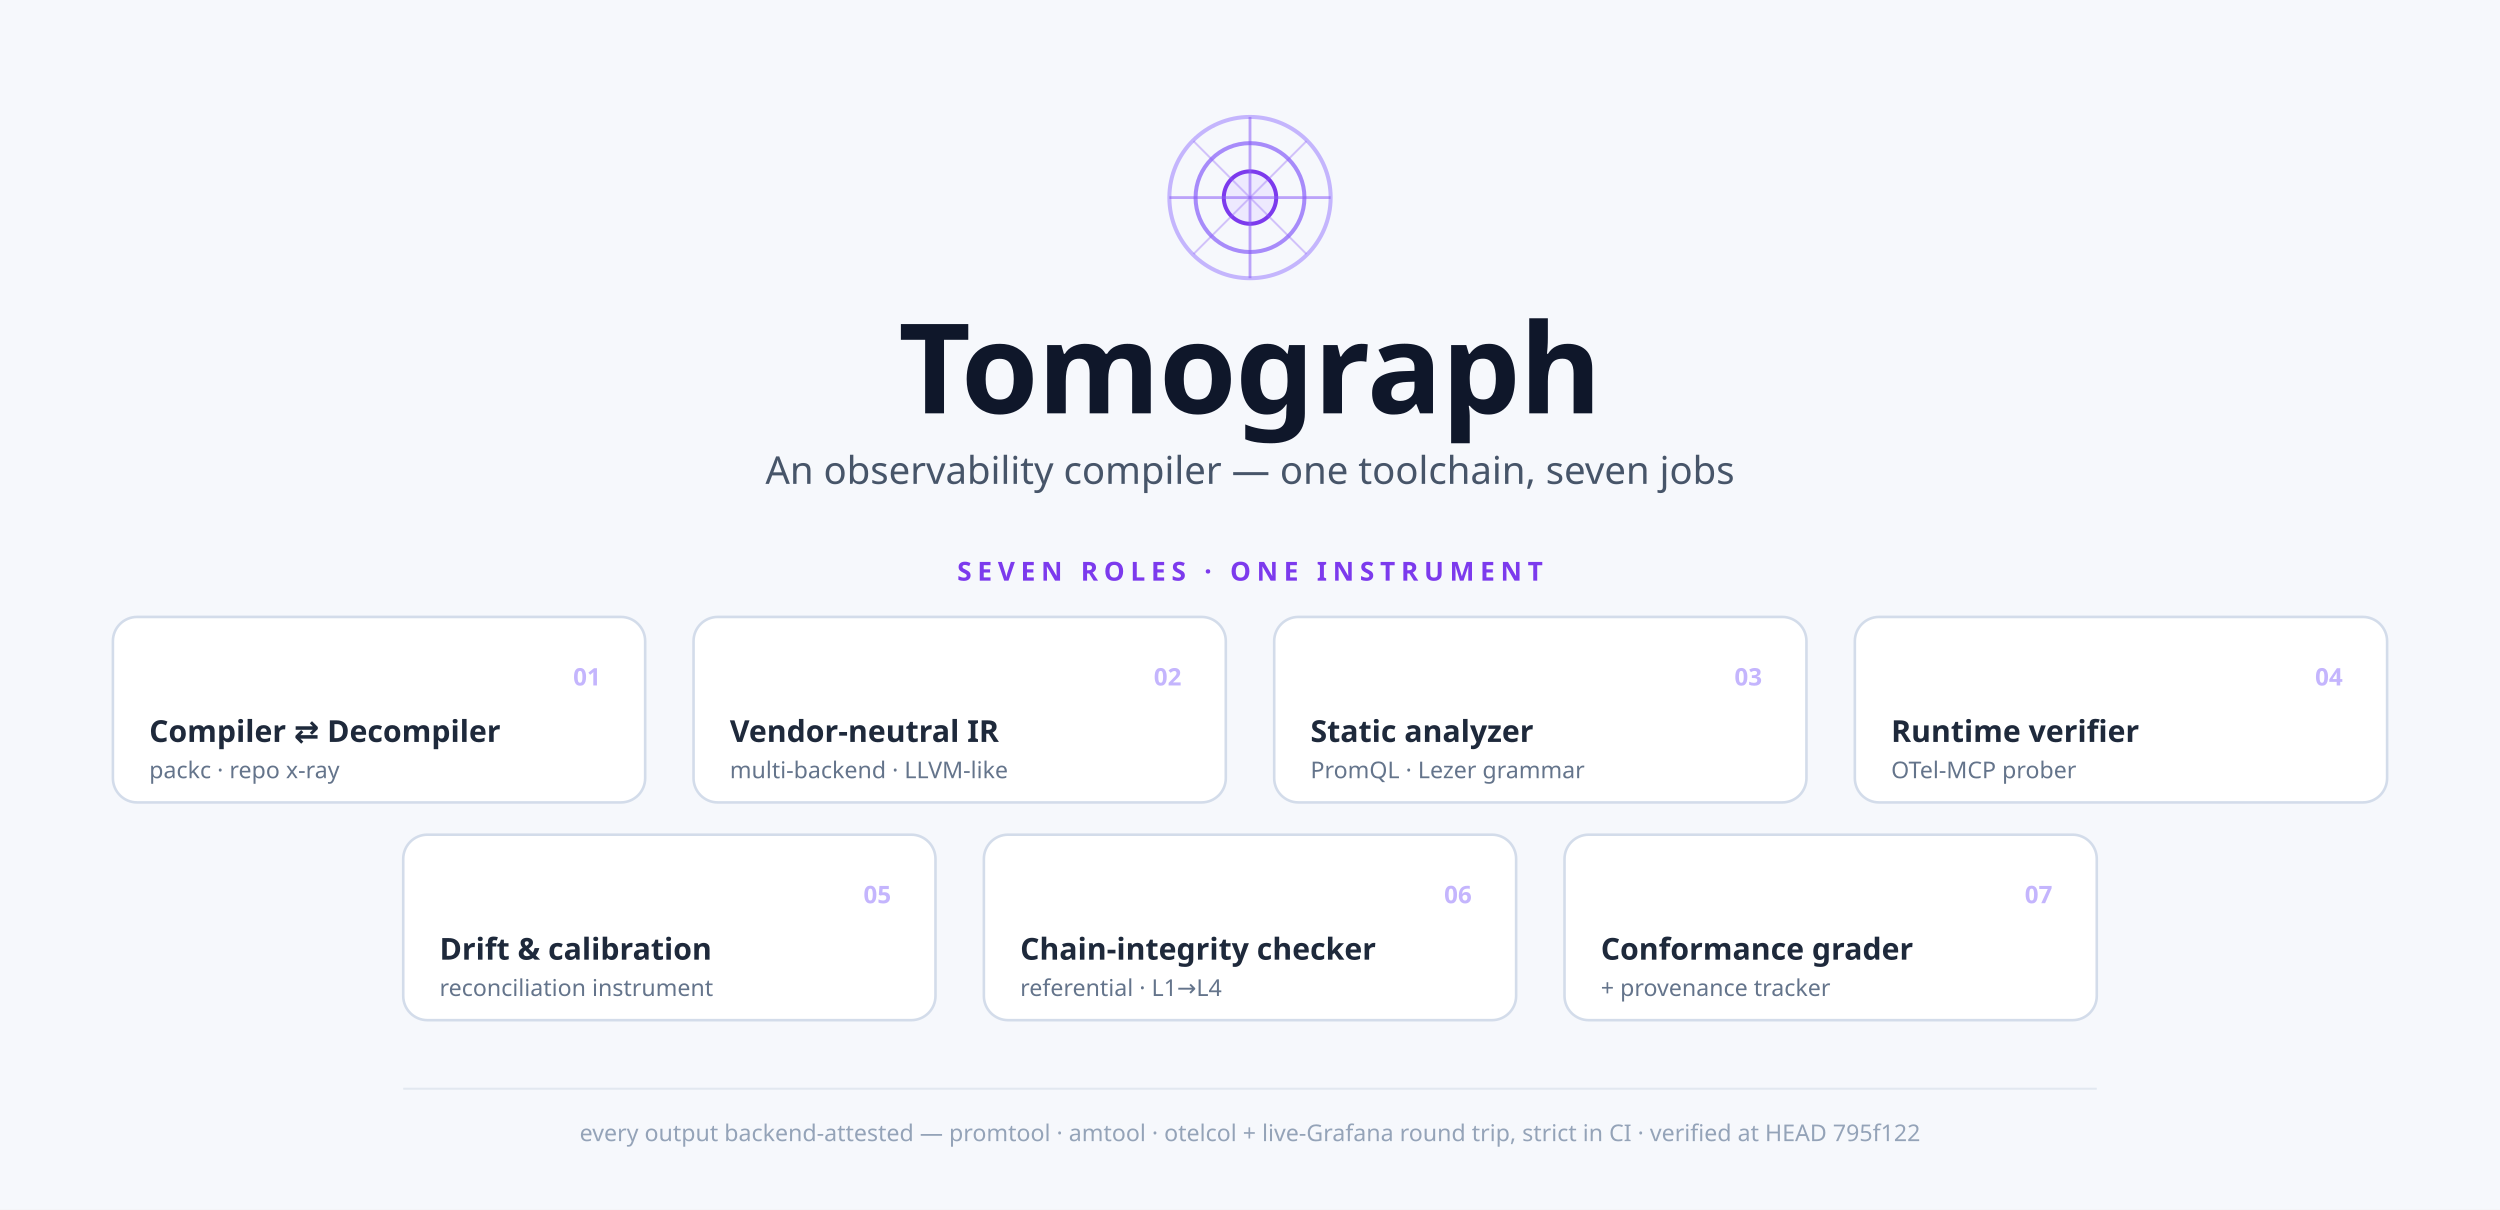
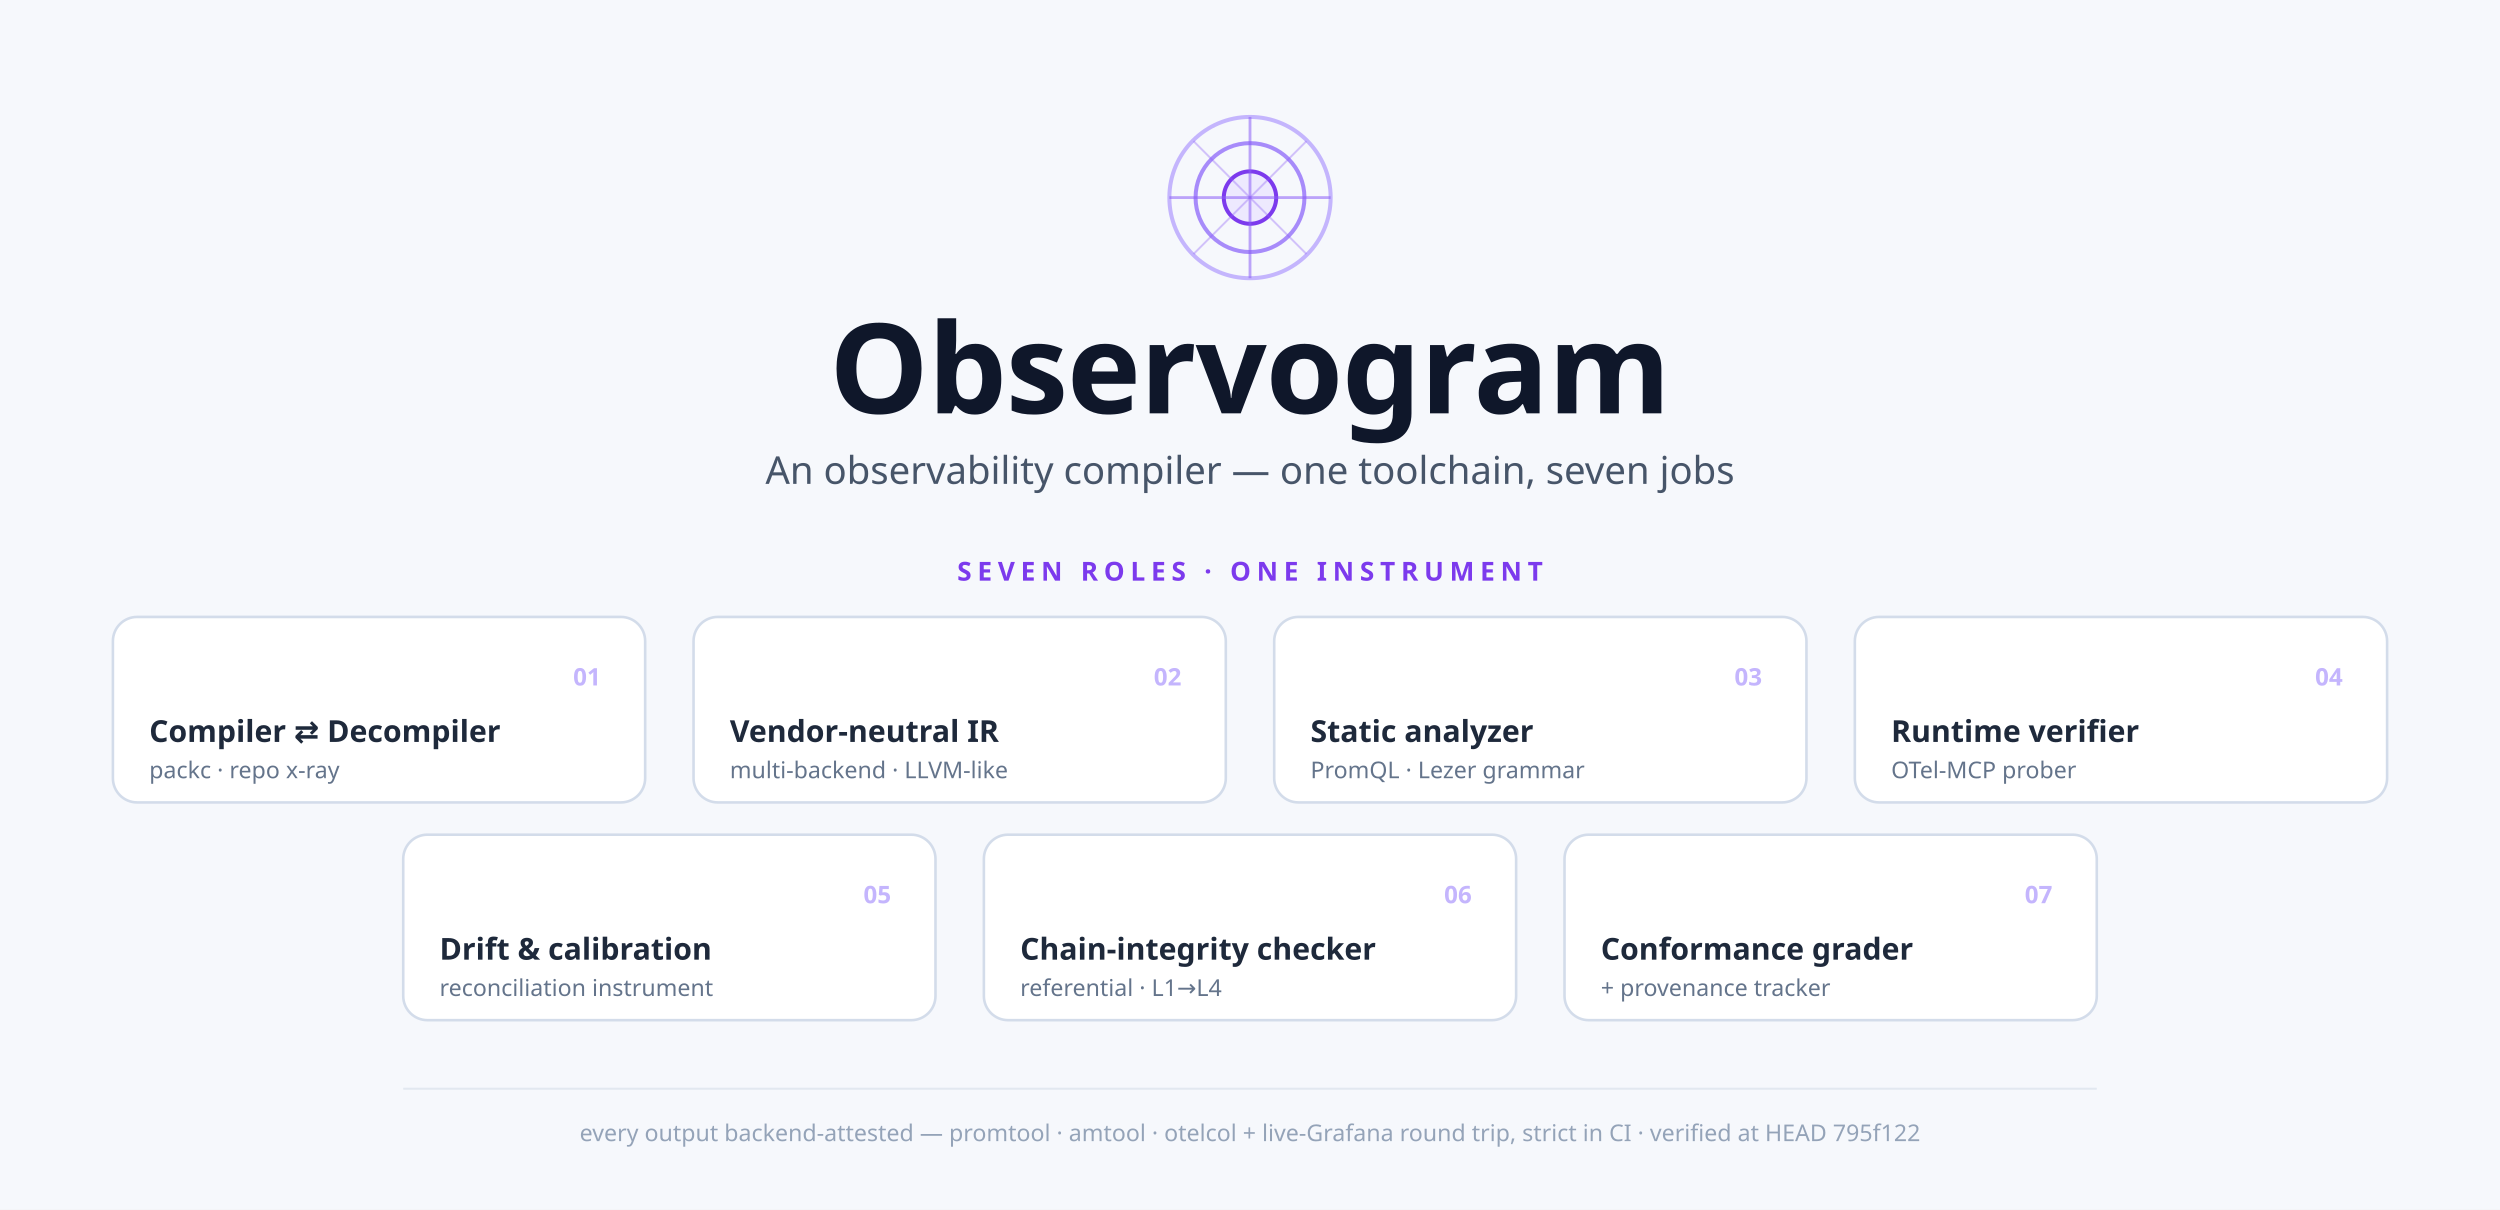
<svg xmlns="http://www.w3.org/2000/svg" viewBox="0 0 1240 600" font-family="ui-sans-serif, system-ui, sans-serif">
  <style>
  .pg{fill:#f6f8fc;}
  .title{fill:#0f172a;font-size:62px;font-weight:800;letter-spacing:-.5px;}
  .tag{fill:#475569;font-size:19px;font-weight:500;}
  .kicker{fill:#7c3aed;font-size:13px;font-weight:700;letter-spacing:.22em;}
  .card{fill:#ffffff;stroke:#d3dcea;stroke-width:1.3;}
  .ct{fill:#1e293b;font-size:15px;font-weight:700;}
  .cs{fill:#64748b;font-size:11.5px;}
  .num{fill:#c4b5fd;font-size:12px;font-weight:800;}
  .foot{fill:#94a3b8;font-size:11.5px;}
  .i{fill:none;stroke-width:1.9;stroke-linecap:round;stroke-linejoin:round;}
</style>
  <defs>
    <symbol id="h-swap" viewBox="0 0 24 24">
      <path class="i" d="M4 8h13l-3-3M20 16H7l3 3" />
    </symbol>
    <symbol id="h-cube" viewBox="0 0 24 24">
      <path class="i" d="M12 3l8 4.5v9L12 21l-8-4.5v-9z" />
      <path class="i" d="M4 7.5l8 4.5 8-4.5M12 12v9" />
    </symbol>
    <symbol id="h-code" viewBox="0 0 24 24">
      <path class="i" d="M9 8l-4 4 4 4M15 8l4 4-4 4" />
    </symbol>
    <symbol id="h-pulse" viewBox="0 0 24 24">
      <path class="i" d="M3 12h4l2-5 3 10 2-5h7" />
    </symbol>
    <symbol id="h-compare" viewBox="0 0 24 24">
      <path class="i" d="M12 3v18" />
      <path class="i" d="M7 8l-3 3 3 3M17 8l3 3-3 3" />
    </symbol>
    <symbol id="h-shield" viewBox="0 0 24 24">
      <path class="i" d="M12 3l7 3v5c0 4.5-3 8-7 10-4-2-7-5.5-7-10V6z" />
      <path class="i" d="M9 12l2 2 4-4" />
    </symbol>
    <symbol id="h-book" viewBox="0 0 24 24">
      <path class="i" d="M4 5a2 2 0 012-2h13v16H6a2 2 0 00-2 2z" />
      <path class="i" d="M4 19a2 2 0 012-2h13" />
    </symbol>
  </defs>
  <rect class="pg" x="0" y="0" width="1240" height="600" />
  <g transform="translate(620,98)">
    <circle cx="0" cy="0" r="40" fill="none" stroke="#c4b5fd" stroke-width="2" />
    <circle cx="0" cy="0" r="27" fill="none" stroke="#a78bfa" stroke-width="2" />
    <circle cx="0" cy="0" r="13" fill="#ede9fe" stroke="#7c3aed" stroke-width="2" />
    <line x1="-40" y1="0" x2="40" y2="0" stroke="#8b5cf6" stroke-width="1.4" opacity="0.55" />
    <line x1="0" y1="-40" x2="0" y2="40" stroke="#8b5cf6" stroke-width="1.4" opacity="0.55" />
    <line x1="-28" y1="-28" x2="28" y2="28" stroke="#8b5cf6" stroke-width="1" opacity="0.35" />
    <line x1="28" y1="-28" x2="-28" y2="28" stroke="#8b5cf6" stroke-width="1" opacity="0.35" />
  </g>
-   <text class="title" x="620" y="205" text-anchor="middle">Tomograph</text>
+   <text class="title" x="620" y="205" text-anchor="middle">Observogram</text>
  <text class="tag" x="620" y="240" text-anchor="middle">An observability compiler — one toolchain, seven jobs</text>
  <text class="kicker" x="620" y="288" text-anchor="middle">SEVEN ROLES · ONE INSTRUMENT</text>
  <g>
    <rect class="card" x="56" y="306" width="264" height="92" rx="12" />
    <use href="#h-swap" x="74" y="324" width="22" height="22" color="#7c3aed" />
    <text class="num" x="298" y="340" text-anchor="end">01</text>
    <text class="ct" x="74" y="368">Compiler ⇄ Decompiler</text>
    <text class="cs" x="74" y="386">packc · repo x-ray</text>
  </g>
  <g>
    <rect class="card" x="344" y="306" width="264" height="92" rx="12" />
    <use href="#h-cube" x="362" y="324" width="22" height="22" color="#7c3aed" />
    <text class="num" x="586" y="340" text-anchor="end">02</text>
    <text class="ct" x="362" y="368">Vendor-neutral IR</text>
    <text class="cs" x="362" y="386">multi-backend · LLVM-like</text>
  </g>
  <g>
    <rect class="card" x="632" y="306" width="264" height="92" rx="12" />
    <use href="#h-code" x="650" y="324" width="22" height="22" color="#059669" />
    <text class="num" x="874" y="340" text-anchor="end">03</text>
    <text class="ct" x="650" y="368">Static analyzer</text>
    <text class="cs" x="650" y="386">PromQL · Lezer grammar</text>
  </g>
  <g>
    <rect class="card" x="920" y="306" width="264" height="92" rx="12" />
    <use href="#h-pulse" x="938" y="324" width="22" height="22" color="#059669" />
    <text class="num" x="1162" y="340" text-anchor="end">04</text>
    <text class="ct" x="938" y="368">Runtime verifier</text>
    <text class="cs" x="938" y="386">OTel-MCP prober</text>
  </g>
  <g>
    <rect class="card" x="200" y="414" width="264" height="92" rx="12" />
    <use href="#h-compare" x="218" y="432" width="22" height="22" color="#7c3aed" />
    <text class="num" x="442" y="448" text-anchor="end">05</text>
    <text class="ct" x="218" y="476">Drift &amp; calibration</text>
    <text class="cs" x="218" y="494">reconciliation instrument</text>
  </g>
  <g>
    <rect class="card" x="488" y="414" width="264" height="92" rx="12" />
    <use href="#h-shield" x="506" y="432" width="22" height="22" color="#7c3aed" />
    <text class="num" x="730" y="448" text-anchor="end">06</text>
    <text class="ct" x="506" y="476">Chain-integrity checker</text>
    <text class="cs" x="506" y="494">referential · L1→L4</text>
  </g>
  <g>
    <rect class="card" x="776" y="414" width="264" height="92" rx="12" />
    <use href="#h-book" x="794" y="432" width="22" height="22" color="#7c3aed" />
    <text class="num" x="1018" y="448" text-anchor="end">07</text>
    <text class="ct" x="794" y="476">Conformance grader</text>
    <text class="cs" x="794" y="494">+ provenance tracker</text>
  </g>
  <line x1="200" y1="540" x2="1040" y2="540" stroke="#e2e8f0" stroke-width="1" />
  <text class="foot" x="620" y="566" text-anchor="middle">every output backend-attested — promtool · amtool · otelcol + live-Grafana round trip, strict in CI · verified at HEAD 795f122</text>
</svg>
